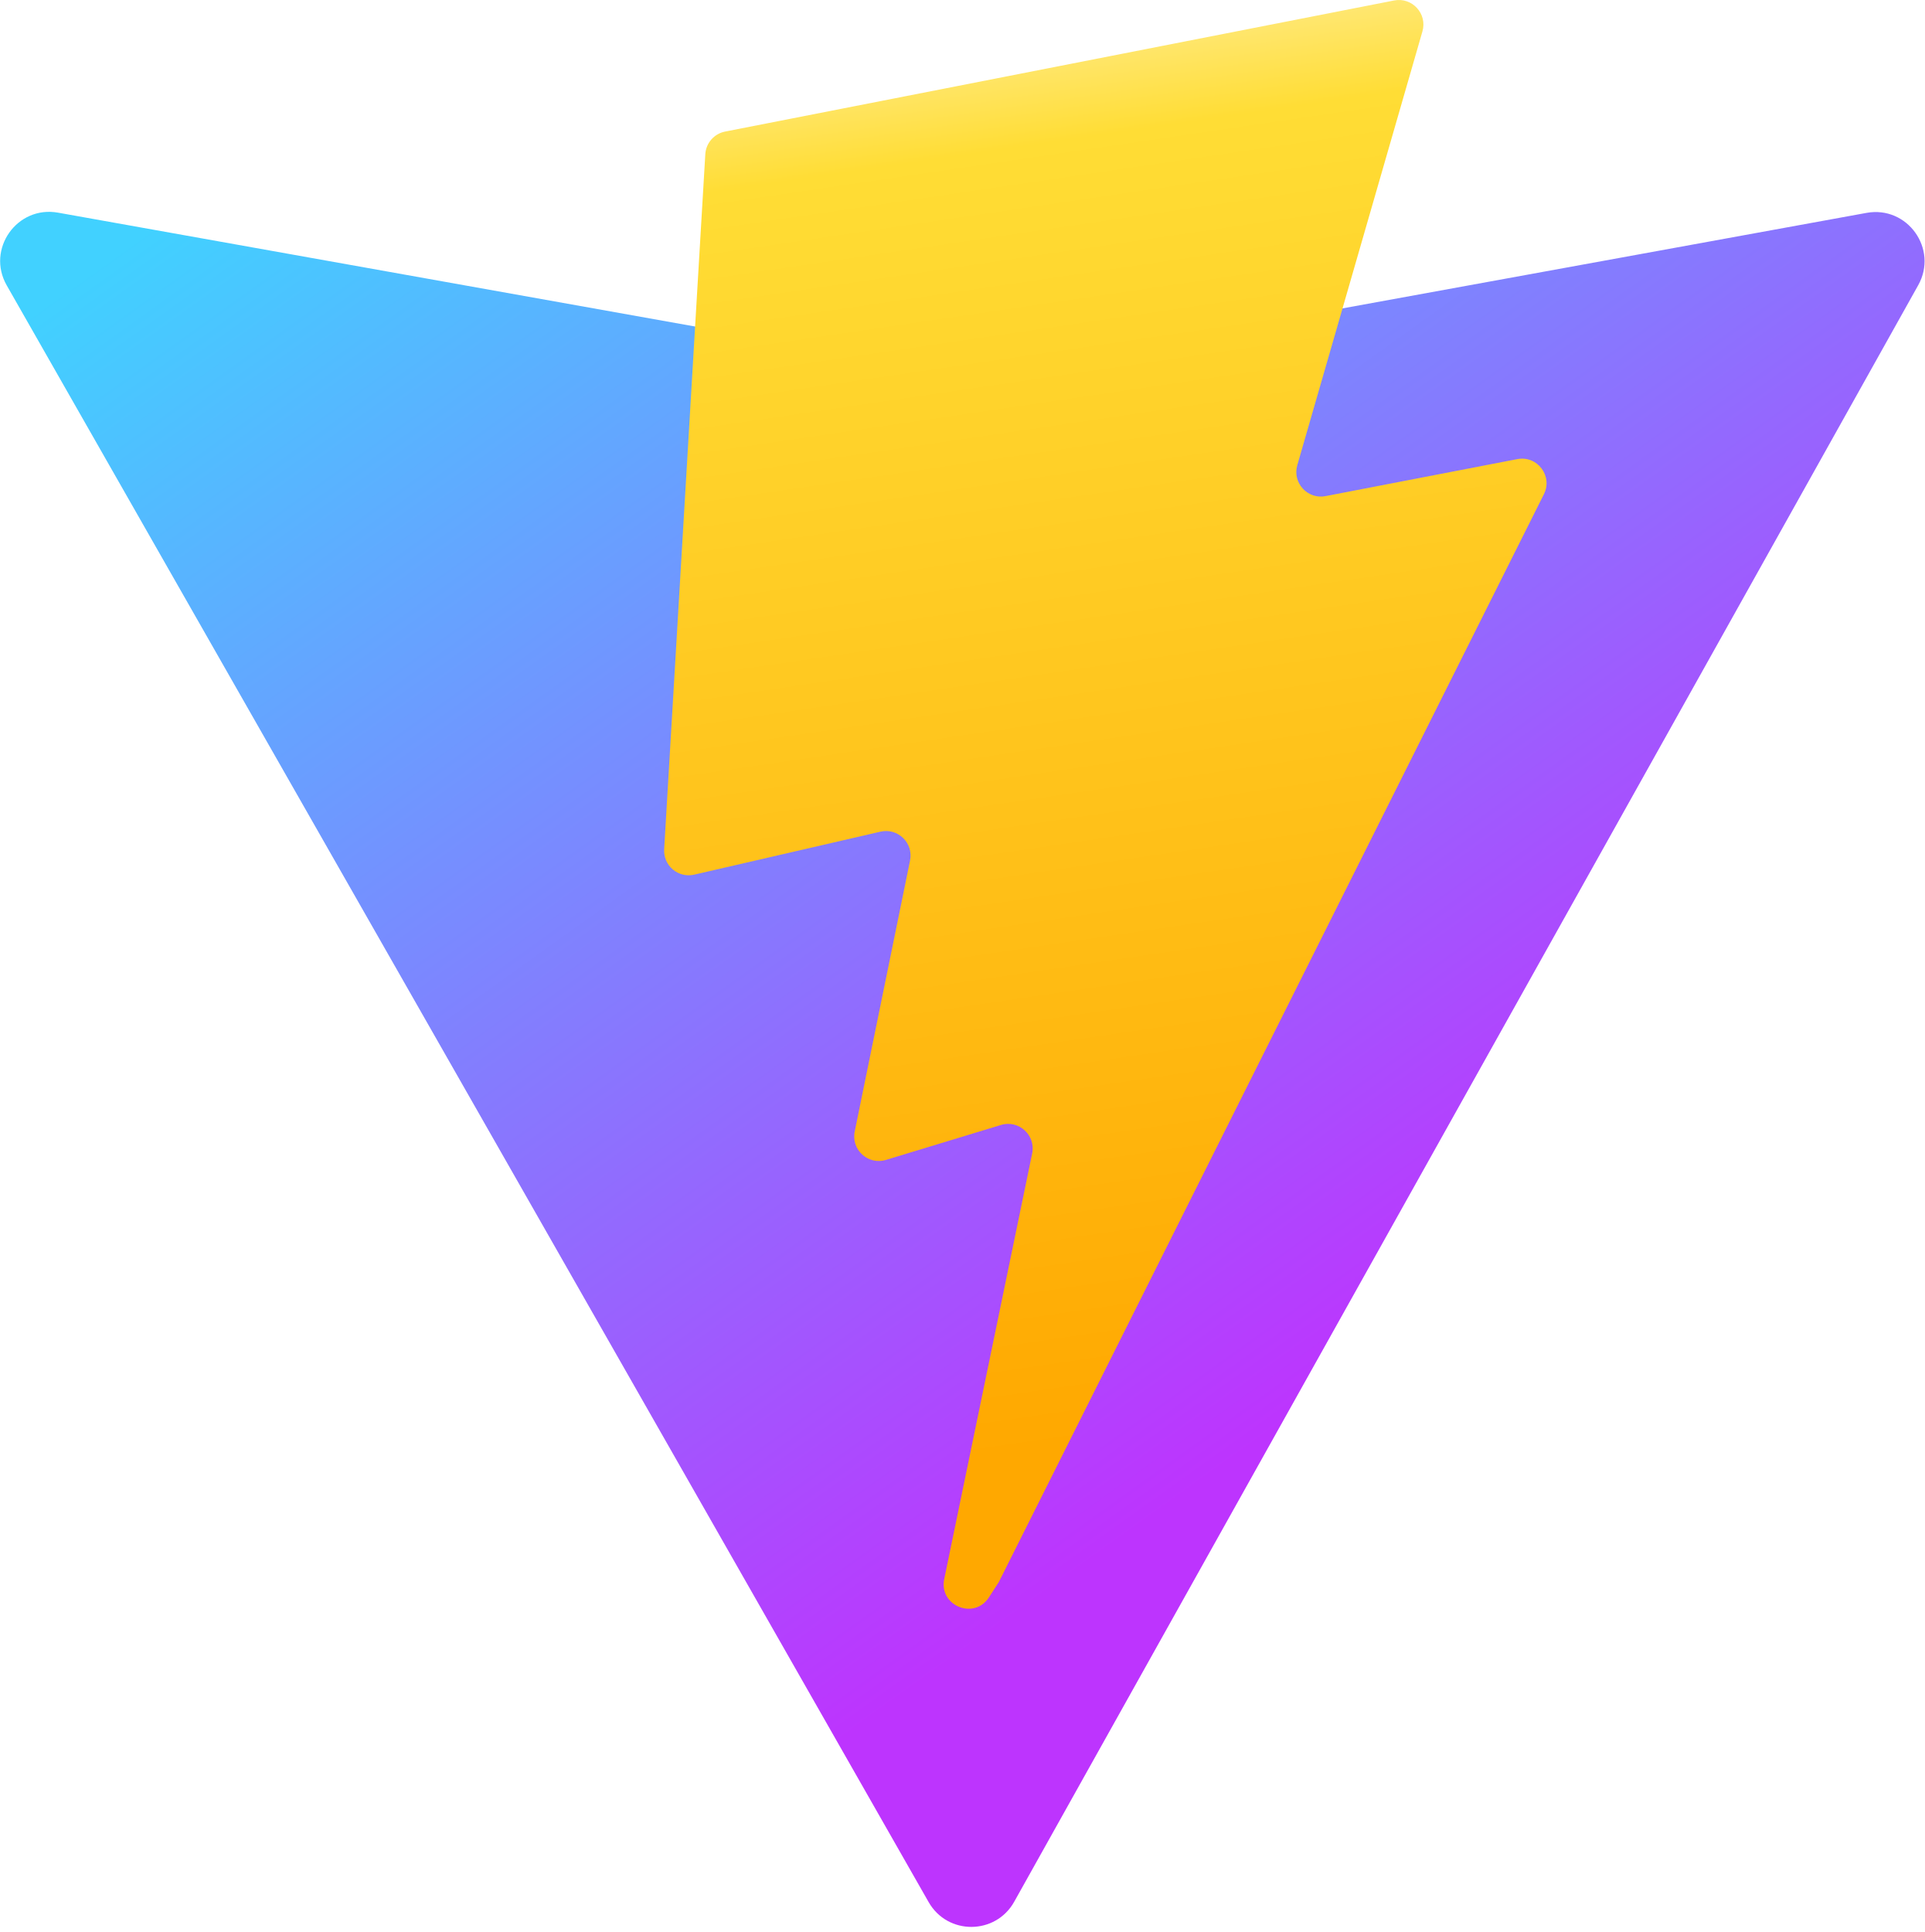
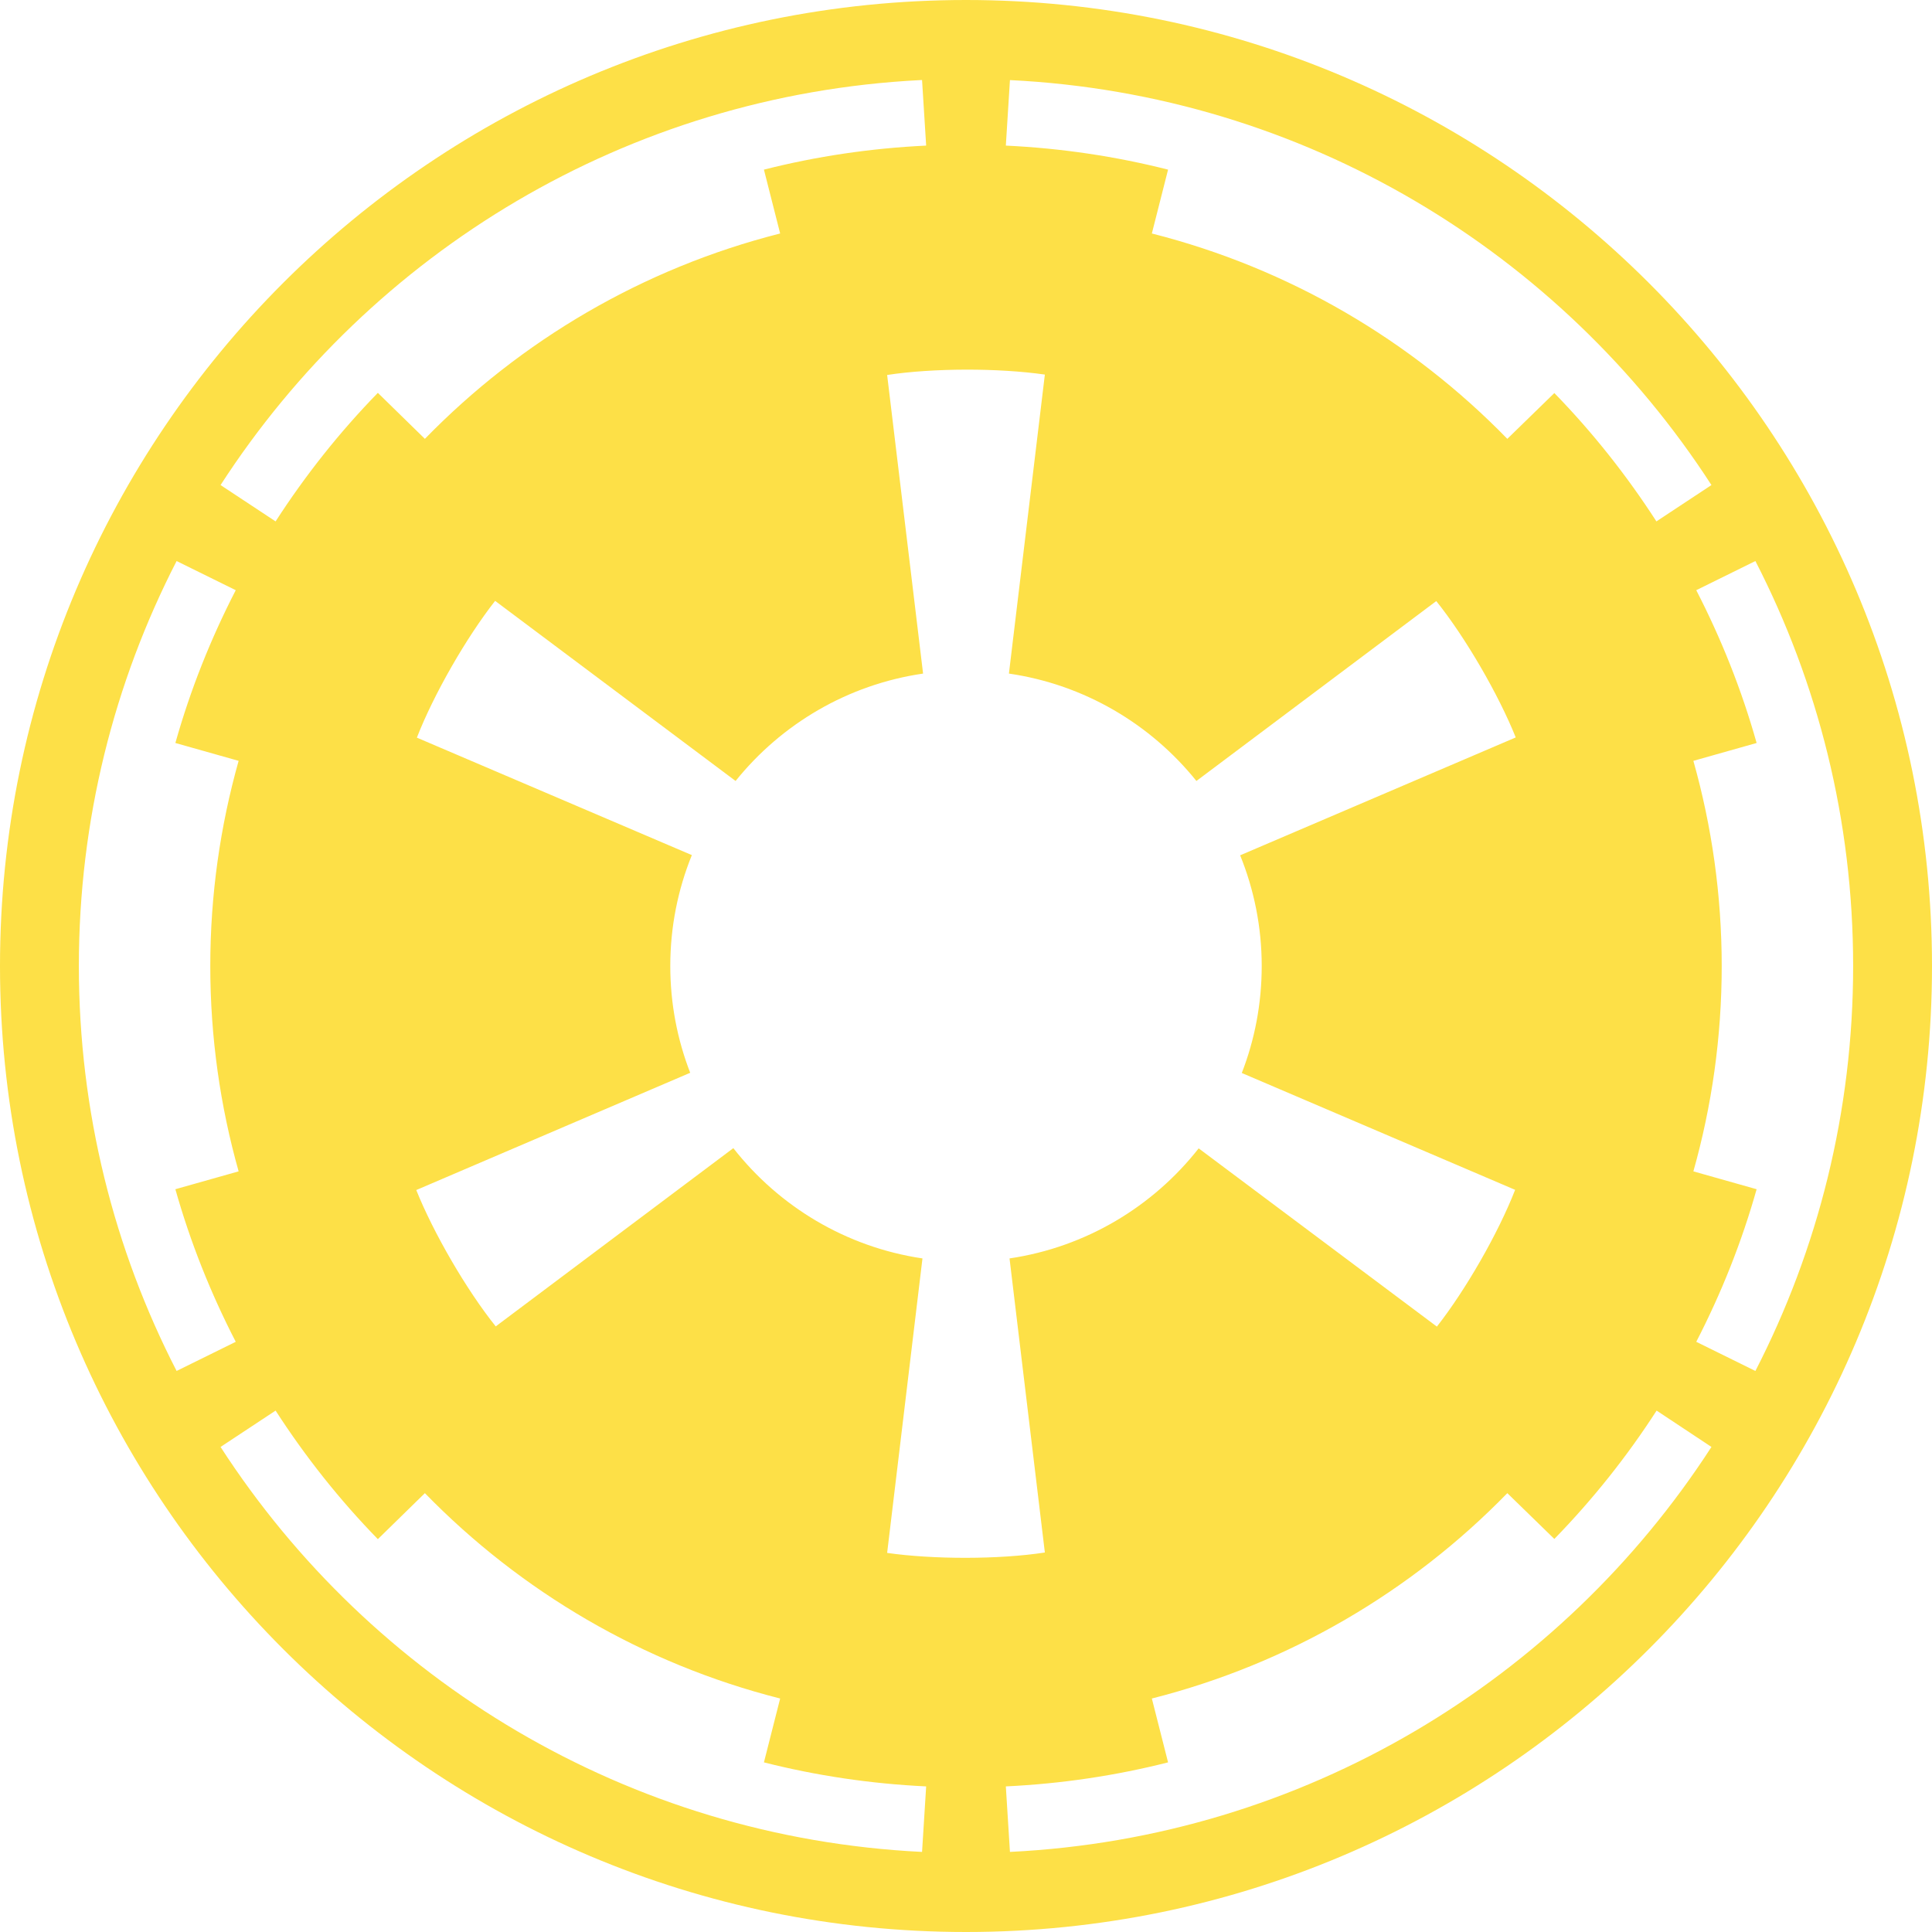
- <svg xmlns="http://www.w3.org/2000/svg" aria-hidden="true" role="img" class="iconify iconify--logos" width="31.88" height="32" preserveAspectRatio="xMidYMid meet" viewBox="0 0 256 257">
-   <defs>
-     <linearGradient id="IconifyId1813088fe1fbc01fb466" x1="-.828%" x2="57.636%" y1="7.652%" y2="78.411%">
-       <stop offset="0%" stop-color="#41D1FF" />
-       <stop offset="100%" stop-color="#BD34FE" />
-     </linearGradient>
-     <linearGradient id="IconifyId1813088fe1fbc01fb467" x1="43.376%" x2="50.316%" y1="2.242%" y2="89.03%">
-       <stop offset="0%" stop-color="#FFEA83" />
-       <stop offset="8.333%" stop-color="#FFDD35" />
-       <stop offset="100%" stop-color="#FFA800" />
-     </linearGradient>
-   </defs>
-   <path fill="url(#IconifyId1813088fe1fbc01fb466)" d="M255.153 37.938L134.897 252.976c-2.483 4.44-8.862 4.466-11.382.048L.875 37.958c-2.746-4.814 1.371-10.646 6.827-9.67l120.385 21.517a6.537 6.537 0 0 0 2.322-.004l117.867-21.483c5.438-.991 9.574 4.796 6.877 9.62Z" />
-   <path fill="url(#IconifyId1813088fe1fbc01fb467)" d="M185.432.063L96.44 17.501a3.268 3.268 0 0 0-2.634 3.014l-5.474 92.456a3.268 3.268 0 0 0 3.997 3.378l24.777-5.718c2.318-.535 4.413 1.507 3.936 3.838l-7.361 36.047c-.495 2.426 1.782 4.5 4.151 3.78l15.304-4.649c2.372-.72 4.652 1.36 4.15 3.788l-11.698 56.621c-.732 3.542 3.979 5.473 5.943 2.437l1.313-2.028l72.516-144.72c1.215-2.423-.88-5.186-3.54-4.672l-25.505 4.922c-2.396.462-4.435-1.77-3.759-4.114l16.646-57.705c.677-2.35-1.37-4.583-3.769-4.113Z" />
+ <svg xmlns="http://www.w3.org/2000/svg" width="600" height="600" viewBox="0 0 600 600" fill="none">
+   <path d="M300 0C134.4 0 0 134.4 0 300C0 465.6 134.4 600 300 600C465.6 600 600 465.6 600 300C600 134.4 465.6 0 300 0ZM285.842 24.872C286.011 24.864 286.183 24.881 286.352 24.872L287.628 45.217C270.324 46.042 253.483 48.565 237.245 52.679L242.283 72.513C199.661 83.309 161.698 105.754 131.952 136.288L117.347 122.003C105.469 134.189 94.849 147.574 85.587 161.926L68.495 150.638C115.176 78.46 194.69 29.498 285.842 24.872ZM313.648 24.872C405.011 29.342 484.738 78.327 531.505 150.638L514.413 161.926C505.172 147.61 494.562 134.227 482.717 122.066L468.112 136.288C438.361 105.738 400.354 83.312 357.717 72.513L362.755 52.679C346.517 48.565 329.676 46.042 312.372 45.217L313.648 24.872ZM300 114.796C308.673 114.776 317.347 115.306 324.49 116.327L313.329 209.184C336.789 212.605 357.357 224.883 371.556 242.538L446.046 186.671C455.094 197.943 465.352 215.626 470.727 229.018L385.14 265.625C389.442 276.253 391.837 287.835 391.837 300C391.837 311.72 389.658 322.919 385.65 333.227L470.536 369.515C465.298 382.987 455.148 400.638 446.237 411.99L372.258 356.633C358.077 374.692 337.273 387.303 313.52 390.816L324.49 482.143C310.204 484.343 289.796 484.311 275.51 482.27L286.48 390.816C262.709 387.3 241.923 374.649 227.742 356.569L153.954 411.926C144.906 400.654 134.648 382.971 129.273 369.579L214.349 333.163C210.356 322.87 208.163 311.699 208.163 300C208.163 287.814 210.544 276.205 214.86 265.561L129.464 229.082C134.702 215.61 144.852 197.959 153.763 186.607L228.444 242.538C242.643 224.883 263.211 212.605 286.671 209.184L275.51 116.454C282.653 115.354 291.327 114.816 300 114.796ZM54.847 174.235L73.214 183.291C65.468 198.309 59.134 214.165 54.464 230.74L74.107 236.288C68.397 256.554 65.306 277.916 65.306 300C65.306 322.105 68.386 343.493 74.107 363.776L54.464 369.324C59.13 385.872 65.477 401.714 73.214 416.709L54.847 425.765C35.449 388.054 24.49 345.301 24.49 300C24.49 254.699 35.449 211.946 54.847 174.235ZM545.153 174.235C564.551 211.946 575.51 254.699 575.51 300C575.51 345.301 564.551 388.054 545.153 425.765L526.786 416.709C534.526 401.71 540.868 385.877 545.536 369.324L525.893 363.776C531.614 343.493 534.694 322.105 534.694 300C534.694 277.916 531.603 256.554 525.893 236.288L545.536 230.74C540.868 214.17 534.529 198.306 526.786 183.291L545.153 174.235ZM85.587 438.074C94.853 452.425 105.468 465.811 117.347 477.997L131.952 463.712C161.698 494.246 199.661 516.691 242.283 527.487L237.245 547.321C253.483 551.435 270.324 553.958 287.628 554.783L286.352 575.128C194.989 570.658 115.262 521.673 68.495 449.362L85.587 438.074ZM514.477 438.074L531.505 449.362C484.738 521.673 405.011 570.658 313.648 575.128L312.372 554.783C329.676 553.958 346.517 551.435 362.755 547.321L357.717 527.487C400.354 516.688 438.361 494.262 468.112 463.712L482.717 477.934C494.577 465.758 505.224 452.409 514.477 438.074Z" fill="#FDE047" />
</svg>
